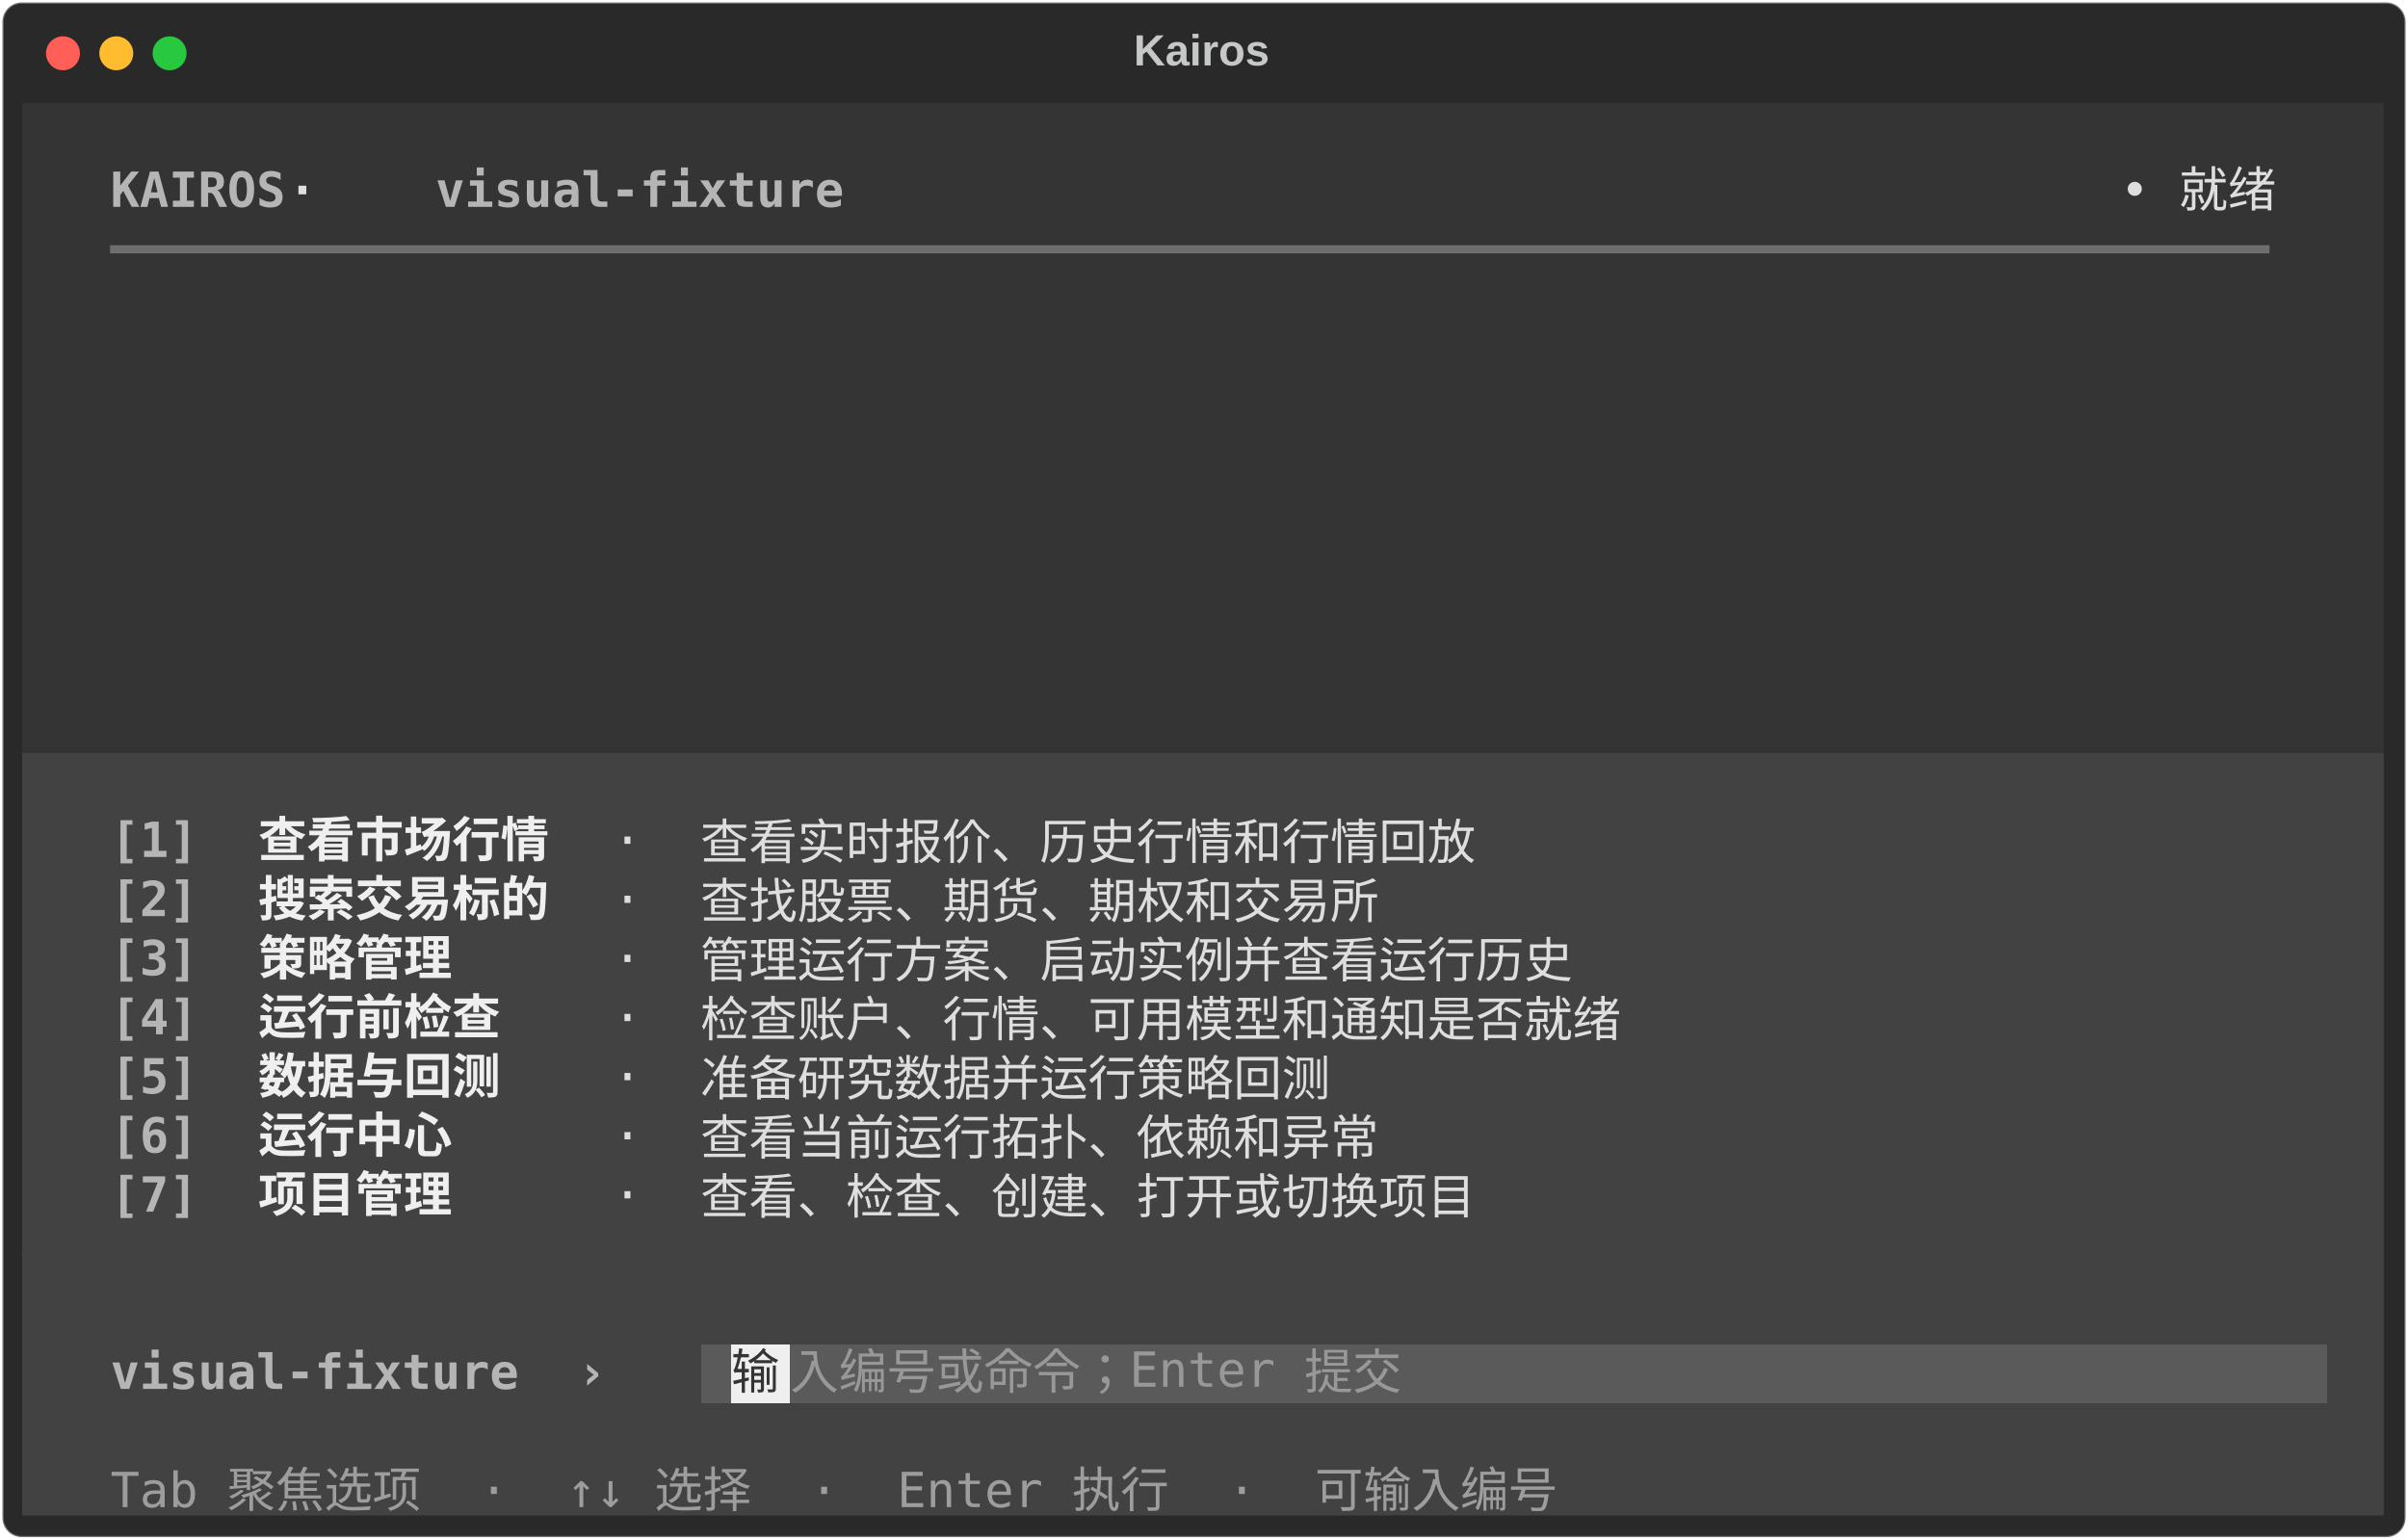
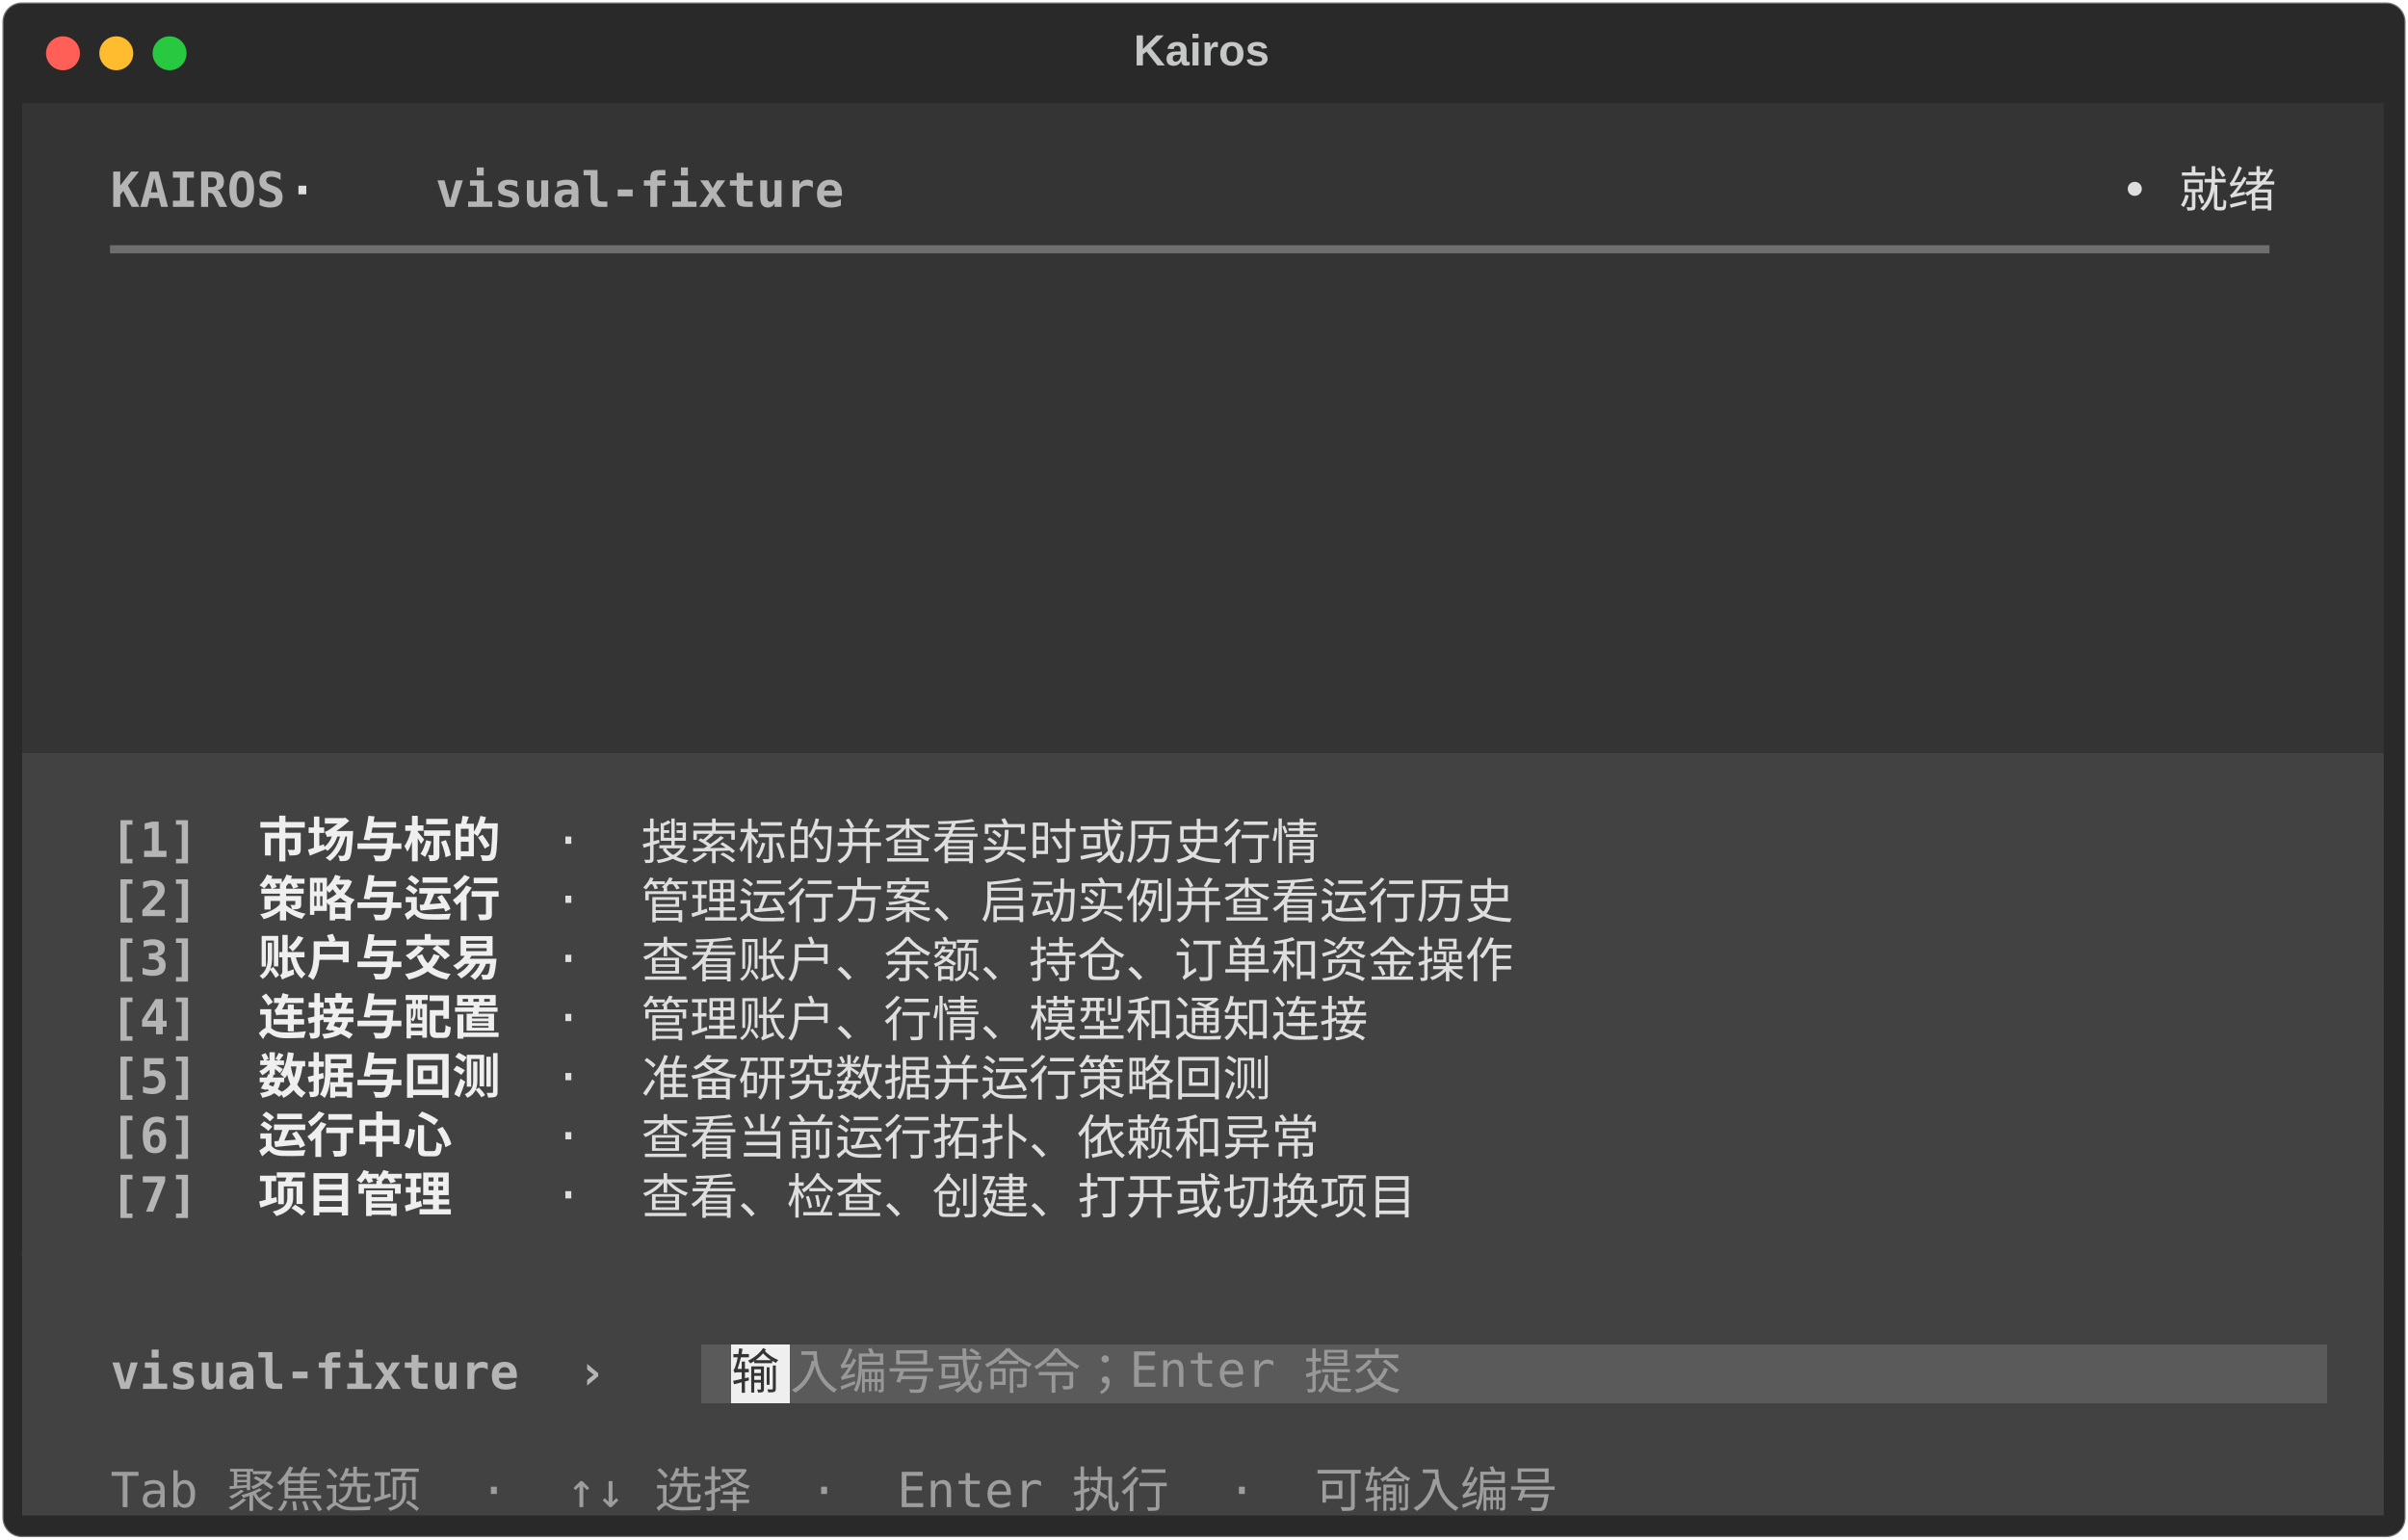
<svg xmlns="http://www.w3.org/2000/svg" class="rich-terminal" viewBox="0 0 994 635.6">
  <style>

    @font-face {
        font-family: "Fira Code";
        src: local("FiraCode-Regular"),
                url("https://cdnjs.cloudflare.com/ajax/libs/firacode/6.2.0/woff2/FiraCode-Regular.woff2") format("woff2"),
                url("https://cdnjs.cloudflare.com/ajax/libs/firacode/6.2.0/woff/FiraCode-Regular.woff") format("woff");
        font-style: normal;
        font-weight: 400;
    }
    @font-face {
        font-family: "Fira Code";
        src: local("FiraCode-Bold"),
                url("https://cdnjs.cloudflare.com/ajax/libs/firacode/6.2.0/woff2/FiraCode-Bold.woff2") format("woff2"),
                url("https://cdnjs.cloudflare.com/ajax/libs/firacode/6.2.0/woff/FiraCode-Bold.woff") format("woff");
        font-style: bold;
        font-weight: 700;
    }

    .terminal-matrix {
        font-family: Fira Code, monospace;
        font-size: 20px;
        line-height: 24.4px;
        font-variant-east-asian: full-width;
    }

    .terminal-title {
        font-size: 18px;
        font-weight: bold;
        font-family: arial;
    }

    .terminal-r1 { fill: #c5c8c6 }
.terminal-r2 { fill: #b5b5b5;font-weight: bold }
.terminal-r3 { fill: #dedede;font-weight: bold }
.terminal-r4 { fill: #dedede }
.terminal-r5 { fill: #6e6e6e }
.terminal-r6 { fill: #efefef }
.terminal-r7 { fill: #efefef;font-weight: bold }
.terminal-r8 { fill: #424242 }
.terminal-r9 { fill: #343434 }
.terminal-r10 { fill: #989898 }
.terminal-r11 { fill: #9d9d9d }
    </style>
  <defs>
    <clipPath id="terminal-clip-terminal">
      <rect x="0" y="0" width="975.0" height="584.6" />
    </clipPath>
    <clipPath id="terminal-line-0">
      <rect x="0" y="1.5" width="976" height="24.65" />
    </clipPath>
    <clipPath id="terminal-line-1">
      <rect x="0" y="25.9" width="976" height="24.65" />
    </clipPath>
    <clipPath id="terminal-line-2">
      <rect x="0" y="50.3" width="976" height="24.65" />
    </clipPath>
    <clipPath id="terminal-line-3">
      <rect x="0" y="74.7" width="976" height="24.65" />
    </clipPath>
    <clipPath id="terminal-line-4">
      <rect x="0" y="99.1" width="976" height="24.65" />
    </clipPath>
    <clipPath id="terminal-line-5">
      <rect x="0" y="123.5" width="976" height="24.65" />
    </clipPath>
    <clipPath id="terminal-line-6">
      <rect x="0" y="147.9" width="976" height="24.65" />
    </clipPath>
    <clipPath id="terminal-line-7">
      <rect x="0" y="172.3" width="976" height="24.65" />
    </clipPath>
    <clipPath id="terminal-line-8">
      <rect x="0" y="196.7" width="976" height="24.65" />
    </clipPath>
    <clipPath id="terminal-line-9">
      <rect x="0" y="221.1" width="976" height="24.65" />
    </clipPath>
    <clipPath id="terminal-line-10">
      <rect x="0" y="245.5" width="976" height="24.65" />
    </clipPath>
    <clipPath id="terminal-line-11">
      <rect x="0" y="269.9" width="976" height="24.65" />
    </clipPath>
    <clipPath id="terminal-line-12">
      <rect x="0" y="294.3" width="976" height="24.65" />
    </clipPath>
    <clipPath id="terminal-line-13">
      <rect x="0" y="318.7" width="976" height="24.65" />
    </clipPath>
    <clipPath id="terminal-line-14">
      <rect x="0" y="343.1" width="976" height="24.65" />
    </clipPath>
    <clipPath id="terminal-line-15">
      <rect x="0" y="367.5" width="976" height="24.65" />
    </clipPath>
    <clipPath id="terminal-line-16">
      <rect x="0" y="391.9" width="976" height="24.65" />
    </clipPath>
    <clipPath id="terminal-line-17">
      <rect x="0" y="416.3" width="976" height="24.65" />
    </clipPath>
    <clipPath id="terminal-line-18">
      <rect x="0" y="440.7" width="976" height="24.65" />
    </clipPath>
    <clipPath id="terminal-line-19">
      <rect x="0" y="465.1" width="976" height="24.65" />
    </clipPath>
    <clipPath id="terminal-line-20">
      <rect x="0" y="489.5" width="976" height="24.65" />
    </clipPath>
    <clipPath id="terminal-line-21">
      <rect x="0" y="513.9" width="976" height="24.65" />
    </clipPath>
    <clipPath id="terminal-line-22">
      <rect x="0" y="538.3" width="976" height="24.65" />
    </clipPath>
  </defs>
  <rect fill="#292929" stroke="rgba(255,255,255,0.35)" stroke-width="1" x="1" y="1" width="992" height="633.6" rx="8" />
  <text class="terminal-title" fill="#c5c8c6" text-anchor="middle" x="496" y="27">Kairos</text>
  <g transform="translate(26,22)">
    <circle cx="0" cy="0" r="7" fill="#ff5f57" />
    <circle cx="22" cy="0" r="7" fill="#febc2e" />
    <circle cx="44" cy="0" r="7" fill="#28c840" />
  </g>
  <g transform="translate(9, 41)" clip-path="url(#terminal-clip-terminal)">
    <rect fill="#343434" x="0" y="1.5" width="976" height="24.65" shape-rendering="crispEdges" />
    <rect fill="#343434" x="0" y="25.9" width="36.6" height="24.65" shape-rendering="crispEdges" />
    <rect fill="#343434" x="36.6" y="25.9" width="73.2" height="24.65" shape-rendering="crispEdges" />
    <rect fill="#343434" x="109.8" y="25.9" width="61" height="24.65" shape-rendering="crispEdges" />
    <rect fill="#343434" x="170.8" y="25.9" width="170.8" height="24.65" shape-rendering="crispEdges" />
    <rect fill="#343434" x="341.6" y="25.9" width="524.6" height="24.65" shape-rendering="crispEdges" />
    <rect fill="#343434" x="866.2" y="25.9" width="12.2" height="24.65" shape-rendering="crispEdges" />
    <rect fill="#343434" x="878.4" y="25.9" width="12.2" height="24.65" shape-rendering="crispEdges" />
    <rect fill="#343434" x="890.6" y="25.9" width="48.8" height="24.65" shape-rendering="crispEdges" />
    <rect fill="#343434" x="939.4" y="25.9" width="36.6" height="24.65" shape-rendering="crispEdges" />
    <rect fill="#343434" x="0" y="50.3" width="36.6" height="24.65" shape-rendering="crispEdges" />
    <rect fill="#343434" x="36.6" y="50.3" width="902.8" height="24.65" shape-rendering="crispEdges" />
    <rect fill="#343434" x="939.4" y="50.3" width="36.6" height="24.65" shape-rendering="crispEdges" />
    <rect fill="#343434" x="0" y="74.7" width="976" height="24.65" shape-rendering="crispEdges" />
    <rect fill="#343434" x="0" y="99.1" width="36.6" height="24.65" shape-rendering="crispEdges" />
    <rect fill="#343434" x="36.6" y="99.1" width="878.4" height="24.65" shape-rendering="crispEdges" />
    <rect fill="#343434" x="915" y="99.1" width="61" height="24.65" shape-rendering="crispEdges" />
    <rect fill="#343434" x="0" y="123.5" width="36.6" height="24.65" shape-rendering="crispEdges" />
    <rect fill="#343434" x="36.6" y="123.5" width="878.4" height="24.65" shape-rendering="crispEdges" />
    <rect fill="#343434" x="915" y="123.5" width="61" height="24.65" shape-rendering="crispEdges" />
    <rect fill="#343434" x="0" y="147.9" width="36.6" height="24.65" shape-rendering="crispEdges" />
    <rect fill="#343434" x="36.6" y="147.9" width="878.4" height="24.65" shape-rendering="crispEdges" />
    <rect fill="#343434" x="915" y="147.9" width="61" height="24.65" shape-rendering="crispEdges" />
    <rect fill="#343434" x="0" y="172.3" width="36.6" height="24.65" shape-rendering="crispEdges" />
    <rect fill="#343434" x="36.6" y="172.3" width="878.4" height="24.65" shape-rendering="crispEdges" />
    <rect fill="#343434" x="915" y="172.3" width="61" height="24.65" shape-rendering="crispEdges" />
    <rect fill="#343434" x="0" y="196.7" width="36.6" height="24.65" shape-rendering="crispEdges" />
    <rect fill="#343434" x="36.6" y="196.7" width="878.4" height="24.65" shape-rendering="crispEdges" />
    <rect fill="#343434" x="915" y="196.7" width="61" height="24.65" shape-rendering="crispEdges" />
    <rect fill="#343434" x="0" y="221.1" width="36.6" height="24.65" shape-rendering="crispEdges" />
    <rect fill="#343434" x="36.6" y="221.1" width="878.4" height="24.65" shape-rendering="crispEdges" />
    <rect fill="#343434" x="915" y="221.1" width="61" height="24.65" shape-rendering="crispEdges" />
    <rect fill="#343434" x="0" y="245.5" width="36.6" height="24.65" shape-rendering="crispEdges" />
    <rect fill="#343434" x="36.6" y="245.5" width="878.4" height="24.65" shape-rendering="crispEdges" />
    <rect fill="#343434" x="915" y="245.5" width="61" height="24.65" shape-rendering="crispEdges" />
    <rect fill="#424242" x="0" y="269.9" width="976" height="24.65" shape-rendering="crispEdges" />
    <rect fill="#424242" x="0" y="294.3" width="24.4" height="24.65" shape-rendering="crispEdges" />
    <rect fill="#424242" x="24.4" y="294.3" width="12.2" height="24.65" shape-rendering="crispEdges" />
    <rect fill="#424242" x="36.6" y="294.3" width="61" height="24.65" shape-rendering="crispEdges" />
-     <rect fill="#424242" x="97.6" y="294.3" width="146.4" height="24.65" shape-rendering="crispEdges" />
-     <rect fill="#424242" x="244" y="294.3" width="451.4" height="24.65" shape-rendering="crispEdges" />
-     <rect fill="#424242" x="695.4" y="294.3" width="256.2" height="24.65" shape-rendering="crispEdges" />
+     <rect fill="#424242" x="97.6" y="294.3" width="122" height="24.65" shape-rendering="crispEdges" />
+     <rect fill="#424242" x="219.6" y="294.3" width="402.6" height="24.65" shape-rendering="crispEdges" />
+     <rect fill="#424242" x="622.2" y="294.3" width="329.4" height="24.65" shape-rendering="crispEdges" />
    <rect fill="#424242" x="951.6" y="294.3" width="24.4" height="24.65" shape-rendering="crispEdges" />
    <rect fill="#424242" x="0" y="318.7" width="24.4" height="24.65" shape-rendering="crispEdges" />
    <rect fill="#424242" x="24.4" y="318.7" width="12.2" height="24.65" shape-rendering="crispEdges" />
    <rect fill="#424242" x="36.6" y="318.7" width="61" height="24.65" shape-rendering="crispEdges" />
-     <rect fill="#424242" x="97.6" y="318.7" width="146.4" height="24.65" shape-rendering="crispEdges" />
-     <rect fill="#424242" x="244" y="318.7" width="402.6" height="24.65" shape-rendering="crispEdges" />
-     <rect fill="#424242" x="646.6" y="318.7" width="305" height="24.65" shape-rendering="crispEdges" />
+     <rect fill="#424242" x="97.6" y="318.7" width="122" height="24.65" shape-rendering="crispEdges" />
+     <rect fill="#424242" x="219.6" y="318.7" width="500.2" height="24.65" shape-rendering="crispEdges" />
+     <rect fill="#424242" x="719.8" y="318.7" width="231.8" height="24.65" shape-rendering="crispEdges" />
    <rect fill="#424242" x="951.6" y="318.7" width="24.4" height="24.65" shape-rendering="crispEdges" />
    <rect fill="#424242" x="0" y="343.1" width="24.4" height="24.65" shape-rendering="crispEdges" />
    <rect fill="#424242" x="24.4" y="343.1" width="12.2" height="24.65" shape-rendering="crispEdges" />
    <rect fill="#424242" x="36.6" y="343.1" width="61" height="24.65" shape-rendering="crispEdges" />
-     <rect fill="#424242" x="97.6" y="343.1" width="97.6" height="24.65" shape-rendering="crispEdges" />
-     <rect fill="#424242" x="195.2" y="343.1" width="48.8" height="24.65" shape-rendering="crispEdges" />
-     <rect fill="#424242" x="244" y="343.1" width="500.2" height="24.65" shape-rendering="crispEdges" />
-     <rect fill="#424242" x="744.2" y="343.1" width="207.4" height="24.65" shape-rendering="crispEdges" />
+     <rect fill="#424242" x="97.6" y="343.1" width="122" height="24.65" shape-rendering="crispEdges" />
+     <rect fill="#424242" x="219.6" y="343.1" width="500.2" height="24.65" shape-rendering="crispEdges" />
+     <rect fill="#424242" x="719.8" y="343.1" width="231.8" height="24.65" shape-rendering="crispEdges" />
    <rect fill="#424242" x="951.6" y="343.1" width="24.4" height="24.65" shape-rendering="crispEdges" />
    <rect fill="#424242" x="0" y="367.5" width="24.4" height="24.65" shape-rendering="crispEdges" />
    <rect fill="#424242" x="24.4" y="367.5" width="12.2" height="24.65" shape-rendering="crispEdges" />
    <rect fill="#424242" x="36.6" y="367.5" width="61" height="24.65" shape-rendering="crispEdges" />
    <rect fill="#424242" x="97.6" y="367.5" width="122" height="24.65" shape-rendering="crispEdges" />
-     <rect fill="#424242" x="219.6" y="367.5" width="24.4" height="24.65" shape-rendering="crispEdges" />
-     <rect fill="#424242" x="244" y="367.5" width="524.6" height="24.65" shape-rendering="crispEdges" />
-     <rect fill="#424242" x="768.6" y="367.5" width="183" height="24.65" shape-rendering="crispEdges" />
+     <rect fill="#424242" x="219.6" y="367.5" width="427" height="24.65" shape-rendering="crispEdges" />
+     <rect fill="#424242" x="646.6" y="367.5" width="305" height="24.65" shape-rendering="crispEdges" />
    <rect fill="#424242" x="951.6" y="367.5" width="24.4" height="24.65" shape-rendering="crispEdges" />
    <rect fill="#424242" x="0" y="391.9" width="24.4" height="24.65" shape-rendering="crispEdges" />
    <rect fill="#424242" x="24.4" y="391.9" width="12.2" height="24.65" shape-rendering="crispEdges" />
    <rect fill="#424242" x="36.6" y="391.9" width="61" height="24.65" shape-rendering="crispEdges" />
    <rect fill="#424242" x="97.6" y="391.9" width="122" height="24.65" shape-rendering="crispEdges" />
-     <rect fill="#424242" x="219.6" y="391.9" width="24.4" height="24.65" shape-rendering="crispEdges" />
-     <rect fill="#424242" x="244" y="391.9" width="378.2" height="24.65" shape-rendering="crispEdges" />
-     <rect fill="#424242" x="622.2" y="391.9" width="329.4" height="24.65" shape-rendering="crispEdges" />
+     <rect fill="#424242" x="219.6" y="391.9" width="378.2" height="24.65" shape-rendering="crispEdges" />
+     <rect fill="#424242" x="597.8" y="391.9" width="353.8" height="24.65" shape-rendering="crispEdges" />
    <rect fill="#424242" x="951.6" y="391.9" width="24.4" height="24.65" shape-rendering="crispEdges" />
    <rect fill="#424242" x="0" y="416.3" width="24.4" height="24.65" shape-rendering="crispEdges" />
    <rect fill="#424242" x="24.4" y="416.3" width="12.2" height="24.65" shape-rendering="crispEdges" />
    <rect fill="#424242" x="36.6" y="416.3" width="61" height="24.65" shape-rendering="crispEdges" />
    <rect fill="#424242" x="97.6" y="416.3" width="97.6" height="24.65" shape-rendering="crispEdges" />
-     <rect fill="#424242" x="195.2" y="416.3" width="48.8" height="24.65" shape-rendering="crispEdges" />
-     <rect fill="#424242" x="244" y="416.3" width="402.6" height="24.65" shape-rendering="crispEdges" />
-     <rect fill="#424242" x="646.6" y="416.3" width="305" height="24.65" shape-rendering="crispEdges" />
+     <rect fill="#424242" x="195.2" y="416.3" width="24.4" height="24.65" shape-rendering="crispEdges" />
+     <rect fill="#424242" x="219.6" y="416.3" width="402.6" height="24.65" shape-rendering="crispEdges" />
+     <rect fill="#424242" x="622.2" y="416.3" width="329.4" height="24.65" shape-rendering="crispEdges" />
    <rect fill="#424242" x="951.6" y="416.3" width="24.4" height="24.65" shape-rendering="crispEdges" />
    <rect fill="#424242" x="0" y="440.7" width="24.4" height="24.65" shape-rendering="crispEdges" />
    <rect fill="#424242" x="24.4" y="440.7" width="12.2" height="24.65" shape-rendering="crispEdges" />
    <rect fill="#424242" x="36.6" y="440.7" width="61" height="24.65" shape-rendering="crispEdges" />
    <rect fill="#424242" x="97.6" y="440.7" width="97.6" height="24.65" shape-rendering="crispEdges" />
-     <rect fill="#424242" x="195.2" y="440.7" width="48.8" height="24.65" shape-rendering="crispEdges" />
-     <rect fill="#424242" x="244" y="440.7" width="451.4" height="24.65" shape-rendering="crispEdges" />
-     <rect fill="#424242" x="695.4" y="440.7" width="256.2" height="24.65" shape-rendering="crispEdges" />
+     <rect fill="#424242" x="195.2" y="440.7" width="24.4" height="24.65" shape-rendering="crispEdges" />
+     <rect fill="#424242" x="219.6" y="440.7" width="451.4" height="24.65" shape-rendering="crispEdges" />
+     <rect fill="#424242" x="671" y="440.7" width="280.6" height="24.65" shape-rendering="crispEdges" />
    <rect fill="#424242" x="951.6" y="440.7" width="24.4" height="24.65" shape-rendering="crispEdges" />
    <rect fill="#424242" x="0" y="465.1" width="976" height="24.65" shape-rendering="crispEdges" />
    <rect fill="#424242" x="0" y="489.5" width="36.6" height="24.65" shape-rendering="crispEdges" />
    <rect fill="#424242" x="36.6" y="489.5" width="207.4" height="24.65" shape-rendering="crispEdges" />
    <rect fill="#424242" x="244" y="489.5" width="732" height="24.65" shape-rendering="crispEdges" />
    <rect fill="#424242" x="0" y="513.9" width="36.6" height="24.65" shape-rendering="crispEdges" />
    <rect fill="#424242" x="36.6" y="513.9" width="207.4" height="24.65" shape-rendering="crispEdges" />
    <rect fill="#424242" x="244" y="513.9" width="36.6" height="24.65" shape-rendering="crispEdges" />
    <rect fill="#5a5a5a" x="280.6" y="513.9" width="12.2" height="24.65" shape-rendering="crispEdges" />
    <rect fill="#efefef" x="292.8" y="513.9" width="24.4" height="24.65" shape-rendering="crispEdges" />
    <rect fill="#5a5a5a" x="317.2" y="513.9" width="292.8" height="24.65" shape-rendering="crispEdges" />
    <rect fill="#5a5a5a" x="610" y="513.9" width="329.4" height="24.65" shape-rendering="crispEdges" />
    <rect fill="#5a5a5a" x="939.4" y="513.9" width="12.2" height="24.65" shape-rendering="crispEdges" />
    <rect fill="#424242" x="951.6" y="513.9" width="24.4" height="24.65" shape-rendering="crispEdges" />
    <rect fill="#424242" x="0" y="538.3" width="36.6" height="24.65" shape-rendering="crispEdges" />
    <rect fill="#424242" x="36.6" y="538.3" width="207.4" height="24.65" shape-rendering="crispEdges" />
    <rect fill="#424242" x="244" y="538.3" width="732" height="24.65" shape-rendering="crispEdges" />
    <rect fill="#424242" x="0" y="562.7" width="36.6" height="24.65" shape-rendering="crispEdges" />
    <rect fill="#424242" x="36.6" y="562.7" width="658.8" height="24.65" shape-rendering="crispEdges" />
    <rect fill="#424242" x="695.4" y="562.7" width="280.6" height="24.65" shape-rendering="crispEdges" />
    <g class="terminal-matrix">
      <text class="terminal-r1" x="976" y="20" textLength="12.2" clip-path="url(#terminal-line-0)">
</text>
      <text class="terminal-r2" x="36.6" y="44.4" textLength="73.2" clip-path="url(#terminal-line-1)">KAIROS</text>
      <text class="terminal-r3" x="109.8" y="44.4" textLength="61" clip-path="url(#terminal-line-1)">  ·  </text>
      <text class="terminal-r2" x="170.8" y="44.4" textLength="170.8" clip-path="url(#terminal-line-1)">visual-fixture</text>
      <text class="terminal-r4" x="866.2" y="44.4" textLength="12.2" clip-path="url(#terminal-line-1)">•</text>
      <text class="terminal-r4" x="890.6" y="44.4" textLength="24.4" clip-path="url(#terminal-line-1)">就绪</text>
      <text class="terminal-r1" x="976" y="44.4" textLength="12.2" clip-path="url(#terminal-line-1)">
</text>
      <text class="terminal-r5" x="36.6" y="68.8" textLength="902.8" clip-path="url(#terminal-line-2)">━━━━━━━━━━━━━━━━━━━━━━━━━━━━━━━━━━━━━━━━━━━━━━━━━━━━━━━━━━━━━━━━━━━━━━━━━━</text>
      <text class="terminal-r1" x="976" y="68.8" textLength="12.2" clip-path="url(#terminal-line-2)">
</text>
      <text class="terminal-r1" x="976" y="93.2" textLength="12.2" clip-path="url(#terminal-line-3)">
</text>
      <text class="terminal-r1" x="976" y="117.6" textLength="12.2" clip-path="url(#terminal-line-4)">
</text>
      <text class="terminal-r1" x="976" y="142" textLength="12.2" clip-path="url(#terminal-line-5)">
</text>
      <text class="terminal-r1" x="976" y="166.4" textLength="12.2" clip-path="url(#terminal-line-6)">
</text>
      <text class="terminal-r1" x="976" y="190.8" textLength="12.2" clip-path="url(#terminal-line-7)">
</text>
      <text class="terminal-r1" x="976" y="215.2" textLength="12.2" clip-path="url(#terminal-line-8)">
</text>
      <text class="terminal-r1" x="976" y="239.6" textLength="12.2" clip-path="url(#terminal-line-9)">
</text>
      <text class="terminal-r1" x="976" y="264" textLength="12.2" clip-path="url(#terminal-line-10)">
</text>
      <text class="terminal-r1" x="976" y="288.4" textLength="12.2" clip-path="url(#terminal-line-11)">
</text>
      <text class="terminal-r2" x="36.6" y="312.8" textLength="61" clip-path="url(#terminal-line-12)">[1]  </text>
-       <text class="terminal-r7" x="97.6" y="312.8" textLength="73.2" clip-path="url(#terminal-line-12)">查看市场行情</text>
-       <text class="terminal-r4" x="244" y="312.8" textLength="256.2" clip-path="url(#terminal-line-12)">  ·  查看实时报价、历史行情和行情回放</text>
+       <text class="terminal-r7" x="97.6" y="312.8" textLength="61" clip-path="url(#terminal-line-12)">市场与标的</text>
+       <text class="terminal-r4" x="219.6" y="312.8" textLength="231.8" clip-path="url(#terminal-line-12)">  ·  搜索标的并查看实时或历史行情</text>
      <text class="terminal-r1" x="976" y="312.8" textLength="12.2" clip-path="url(#terminal-line-12)">
</text>
      <text class="terminal-r2" x="36.6" y="337.2" textLength="61" clip-path="url(#terminal-line-13)">[2]  </text>
-       <text class="terminal-r7" x="97.6" y="337.2" textLength="73.2" clip-path="url(#terminal-line-13)">搜索交易标的</text>
-       <text class="terminal-r4" x="244" y="337.2" textLength="231.8" clip-path="url(#terminal-line-13)">  ·  查找股票、期货、期权和交易所</text>
+       <text class="terminal-r7" x="97.6" y="337.2" textLength="61" clip-path="url(#terminal-line-13)">策略与运行</text>
+       <text class="terminal-r4" x="219.6" y="337.2" textLength="280.6" clip-path="url(#terminal-line-13)">  ·  管理运行方案、启动实例并查看运行历史</text>
      <text class="terminal-r1" x="976" y="337.2" textLength="12.2" clip-path="url(#terminal-line-13)">
</text>
      <text class="terminal-r2" x="36.6" y="361.6" textLength="61" clip-path="url(#terminal-line-14)">[3]  </text>
-       <text class="terminal-r7" x="97.6" y="361.6" textLength="48.8" clip-path="url(#terminal-line-14)">策略管理</text>
-       <text class="terminal-r4" x="244" y="361.6" textLength="280.6" clip-path="url(#terminal-line-14)">  ·  管理运行方案、启动实例并查看运行历史</text>
+       <text class="terminal-r7" x="97.6" y="361.6" textLength="61" clip-path="url(#terminal-line-14)">账户与交易</text>
+       <text class="terminal-r4" x="219.6" y="361.6" textLength="280.6" clip-path="url(#terminal-line-14)">  ·  查看账户、余额、持仓、订单和资金操作</text>
      <text class="terminal-r1" x="976" y="361.6" textLength="12.2" clip-path="url(#terminal-line-14)">
</text>
      <text class="terminal-r2" x="36.6" y="386" textLength="61" clip-path="url(#terminal-line-15)">[4]  </text>
-       <text class="terminal-r7" x="97.6" y="386" textLength="61" clip-path="url(#terminal-line-15)">运行前检查</text>
-       <text class="terminal-r4" x="244" y="386" textLength="292.8" clip-path="url(#terminal-line-15)">  ·  检查账户、行情、可用模型和通知是否就绪</text>
+       <text class="terminal-r7" x="97.6" y="386" textLength="61" clip-path="url(#terminal-line-15)">连接与配置</text>
+       <text class="terminal-r4" x="219.6" y="386" textLength="244" clip-path="url(#terminal-line-15)">  ·  管理账户、行情、模型和通知连接</text>
      <text class="terminal-r1" x="976" y="386" textLength="12.2" clip-path="url(#terminal-line-15)">
</text>
      <text class="terminal-r2" x="36.6" y="410.4" textLength="61" clip-path="url(#terminal-line-16)">[5]  </text>
      <text class="terminal-r7" x="97.6" y="410.4" textLength="61" clip-path="url(#terminal-line-16)">数据与回测</text>
-       <text class="terminal-r4" x="244" y="410.4" textLength="219.6" clip-path="url(#terminal-line-16)">  ·  准备研究数据并运行策略回测</text>
+       <text class="terminal-r4" x="219.6" y="410.4" textLength="219.6" clip-path="url(#terminal-line-16)">  ·  准备研究数据并运行策略回测</text>
      <text class="terminal-r1" x="976" y="410.4" textLength="12.2" clip-path="url(#terminal-line-16)">
</text>
      <text class="terminal-r2" x="36.6" y="434.8" textLength="61" clip-path="url(#terminal-line-17)">[6]  </text>
      <text class="terminal-r7" x="97.6" y="434.8" textLength="48.8" clip-path="url(#terminal-line-17)">运行中心</text>
-       <text class="terminal-r4" x="244" y="434.8" textLength="231.8" clip-path="url(#terminal-line-17)">  ·  查看当前运行拓扑、依赖和异常</text>
+       <text class="terminal-r4" x="219.6" y="434.8" textLength="231.8" clip-path="url(#terminal-line-17)">  ·  查看当前运行拓扑、依赖和异常</text>
      <text class="terminal-r1" x="976" y="434.8" textLength="12.2" clip-path="url(#terminal-line-17)">
</text>
      <text class="terminal-r2" x="36.6" y="459.2" textLength="61" clip-path="url(#terminal-line-18)">[7]  </text>
      <text class="terminal-r7" x="97.6" y="459.2" textLength="48.8" clip-path="url(#terminal-line-18)">项目管理</text>
-       <text class="terminal-r4" x="244" y="459.2" textLength="256.2" clip-path="url(#terminal-line-18)">  ·  查看、检查、创建、打开或切换项目</text>
+       <text class="terminal-r4" x="219.6" y="459.2" textLength="256.2" clip-path="url(#terminal-line-18)">  ·  查看、检查、创建、打开或切换项目</text>
      <text class="terminal-r1" x="976" y="459.2" textLength="12.2" clip-path="url(#terminal-line-18)">
</text>
      <text class="terminal-r8" x="0" y="483.6" textLength="976" clip-path="url(#terminal-line-19)">────────────────────────────────────────────────────────────────────────────────</text>
      <text class="terminal-r1" x="976" y="483.6" textLength="12.2" clip-path="url(#terminal-line-19)">
</text>
      <text class="terminal-r1" x="976" y="508" textLength="12.2" clip-path="url(#terminal-line-20)">
</text>
      <text class="terminal-r2" x="36.6" y="532.4" textLength="207.4" clip-path="url(#terminal-line-21)">visual-fixture  ›</text>
      <text class="terminal-r9" x="292.8" y="532.4" textLength="12.2" clip-path="url(#terminal-line-21)">输</text>
      <text class="terminal-r10" x="317.2" y="532.4" textLength="183" clip-path="url(#terminal-line-21)">入编号或命令；Enter 提交</text>
      <text class="terminal-r1" x="976" y="532.4" textLength="12.2" clip-path="url(#terminal-line-21)">
</text>
      <text class="terminal-r1" x="976" y="556.8" textLength="12.2" clip-path="url(#terminal-line-22)">
</text>
      <text class="terminal-r11" x="36.6" y="581.2" textLength="500.2" clip-path="url(#terminal-line-23)">Tab 聚焦选项  ·  ↑↓ 选择  ·  Enter 执行  ·  可输入编号</text>
    </g>
  </g>
</svg>
